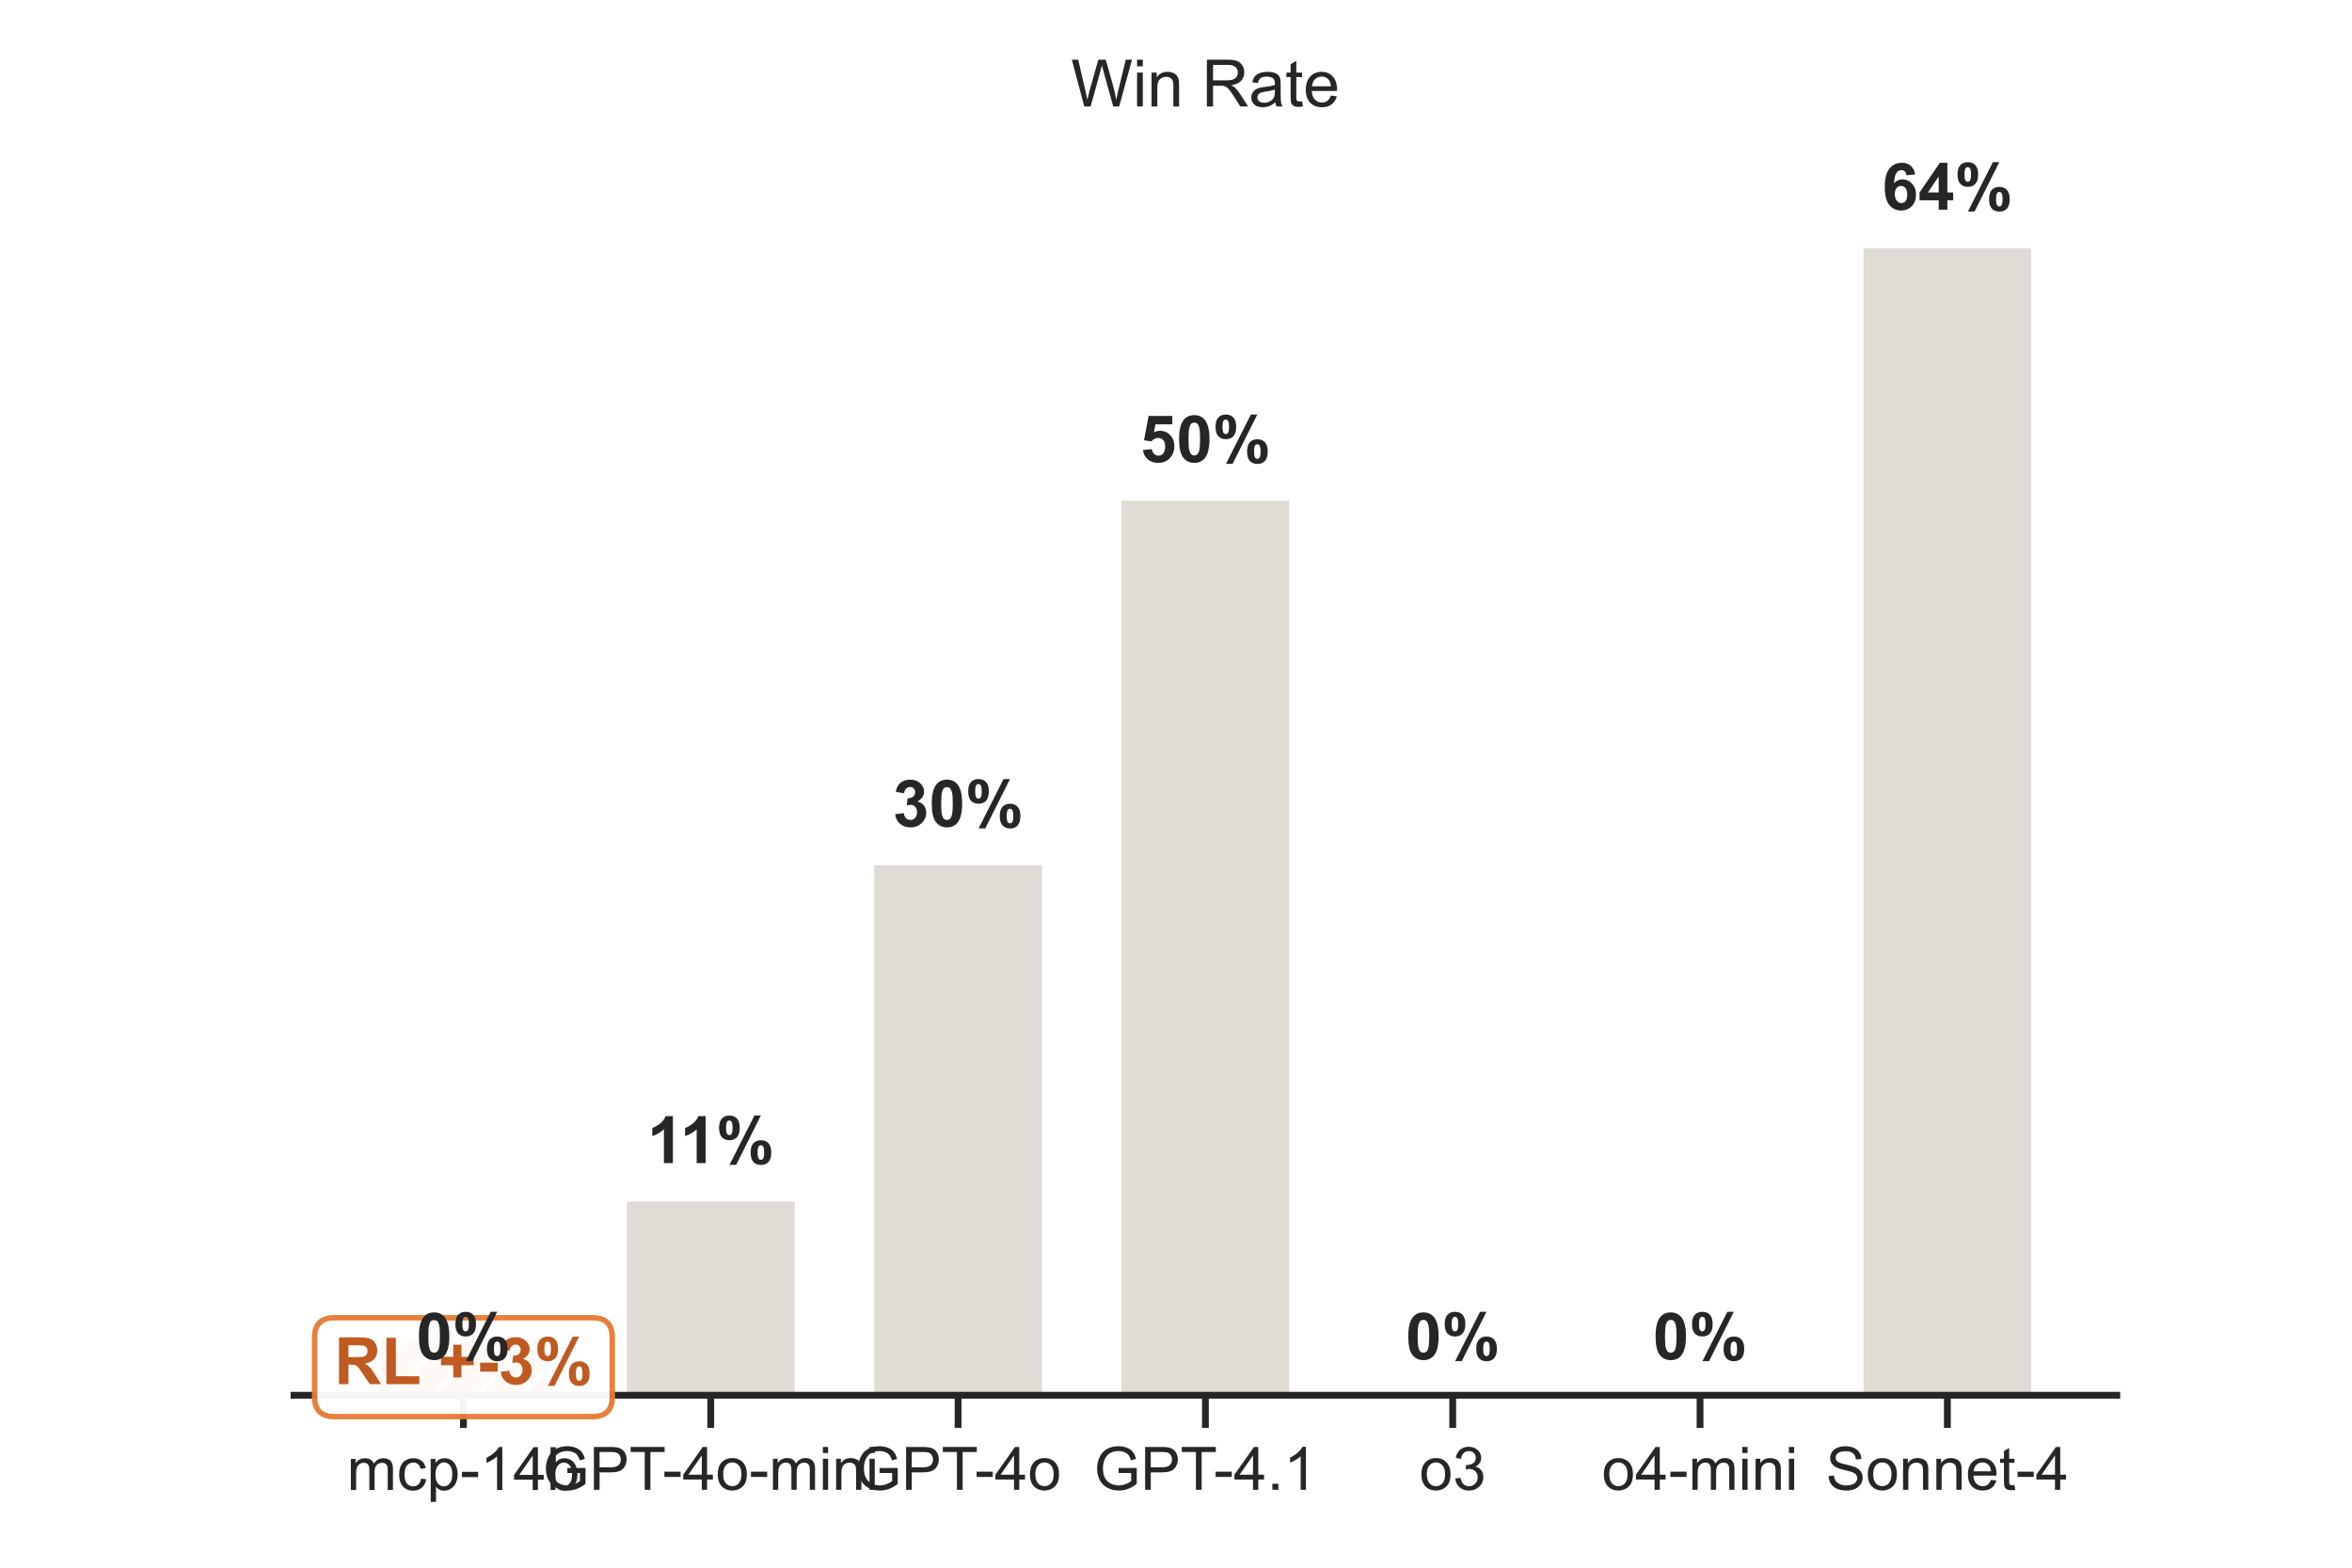
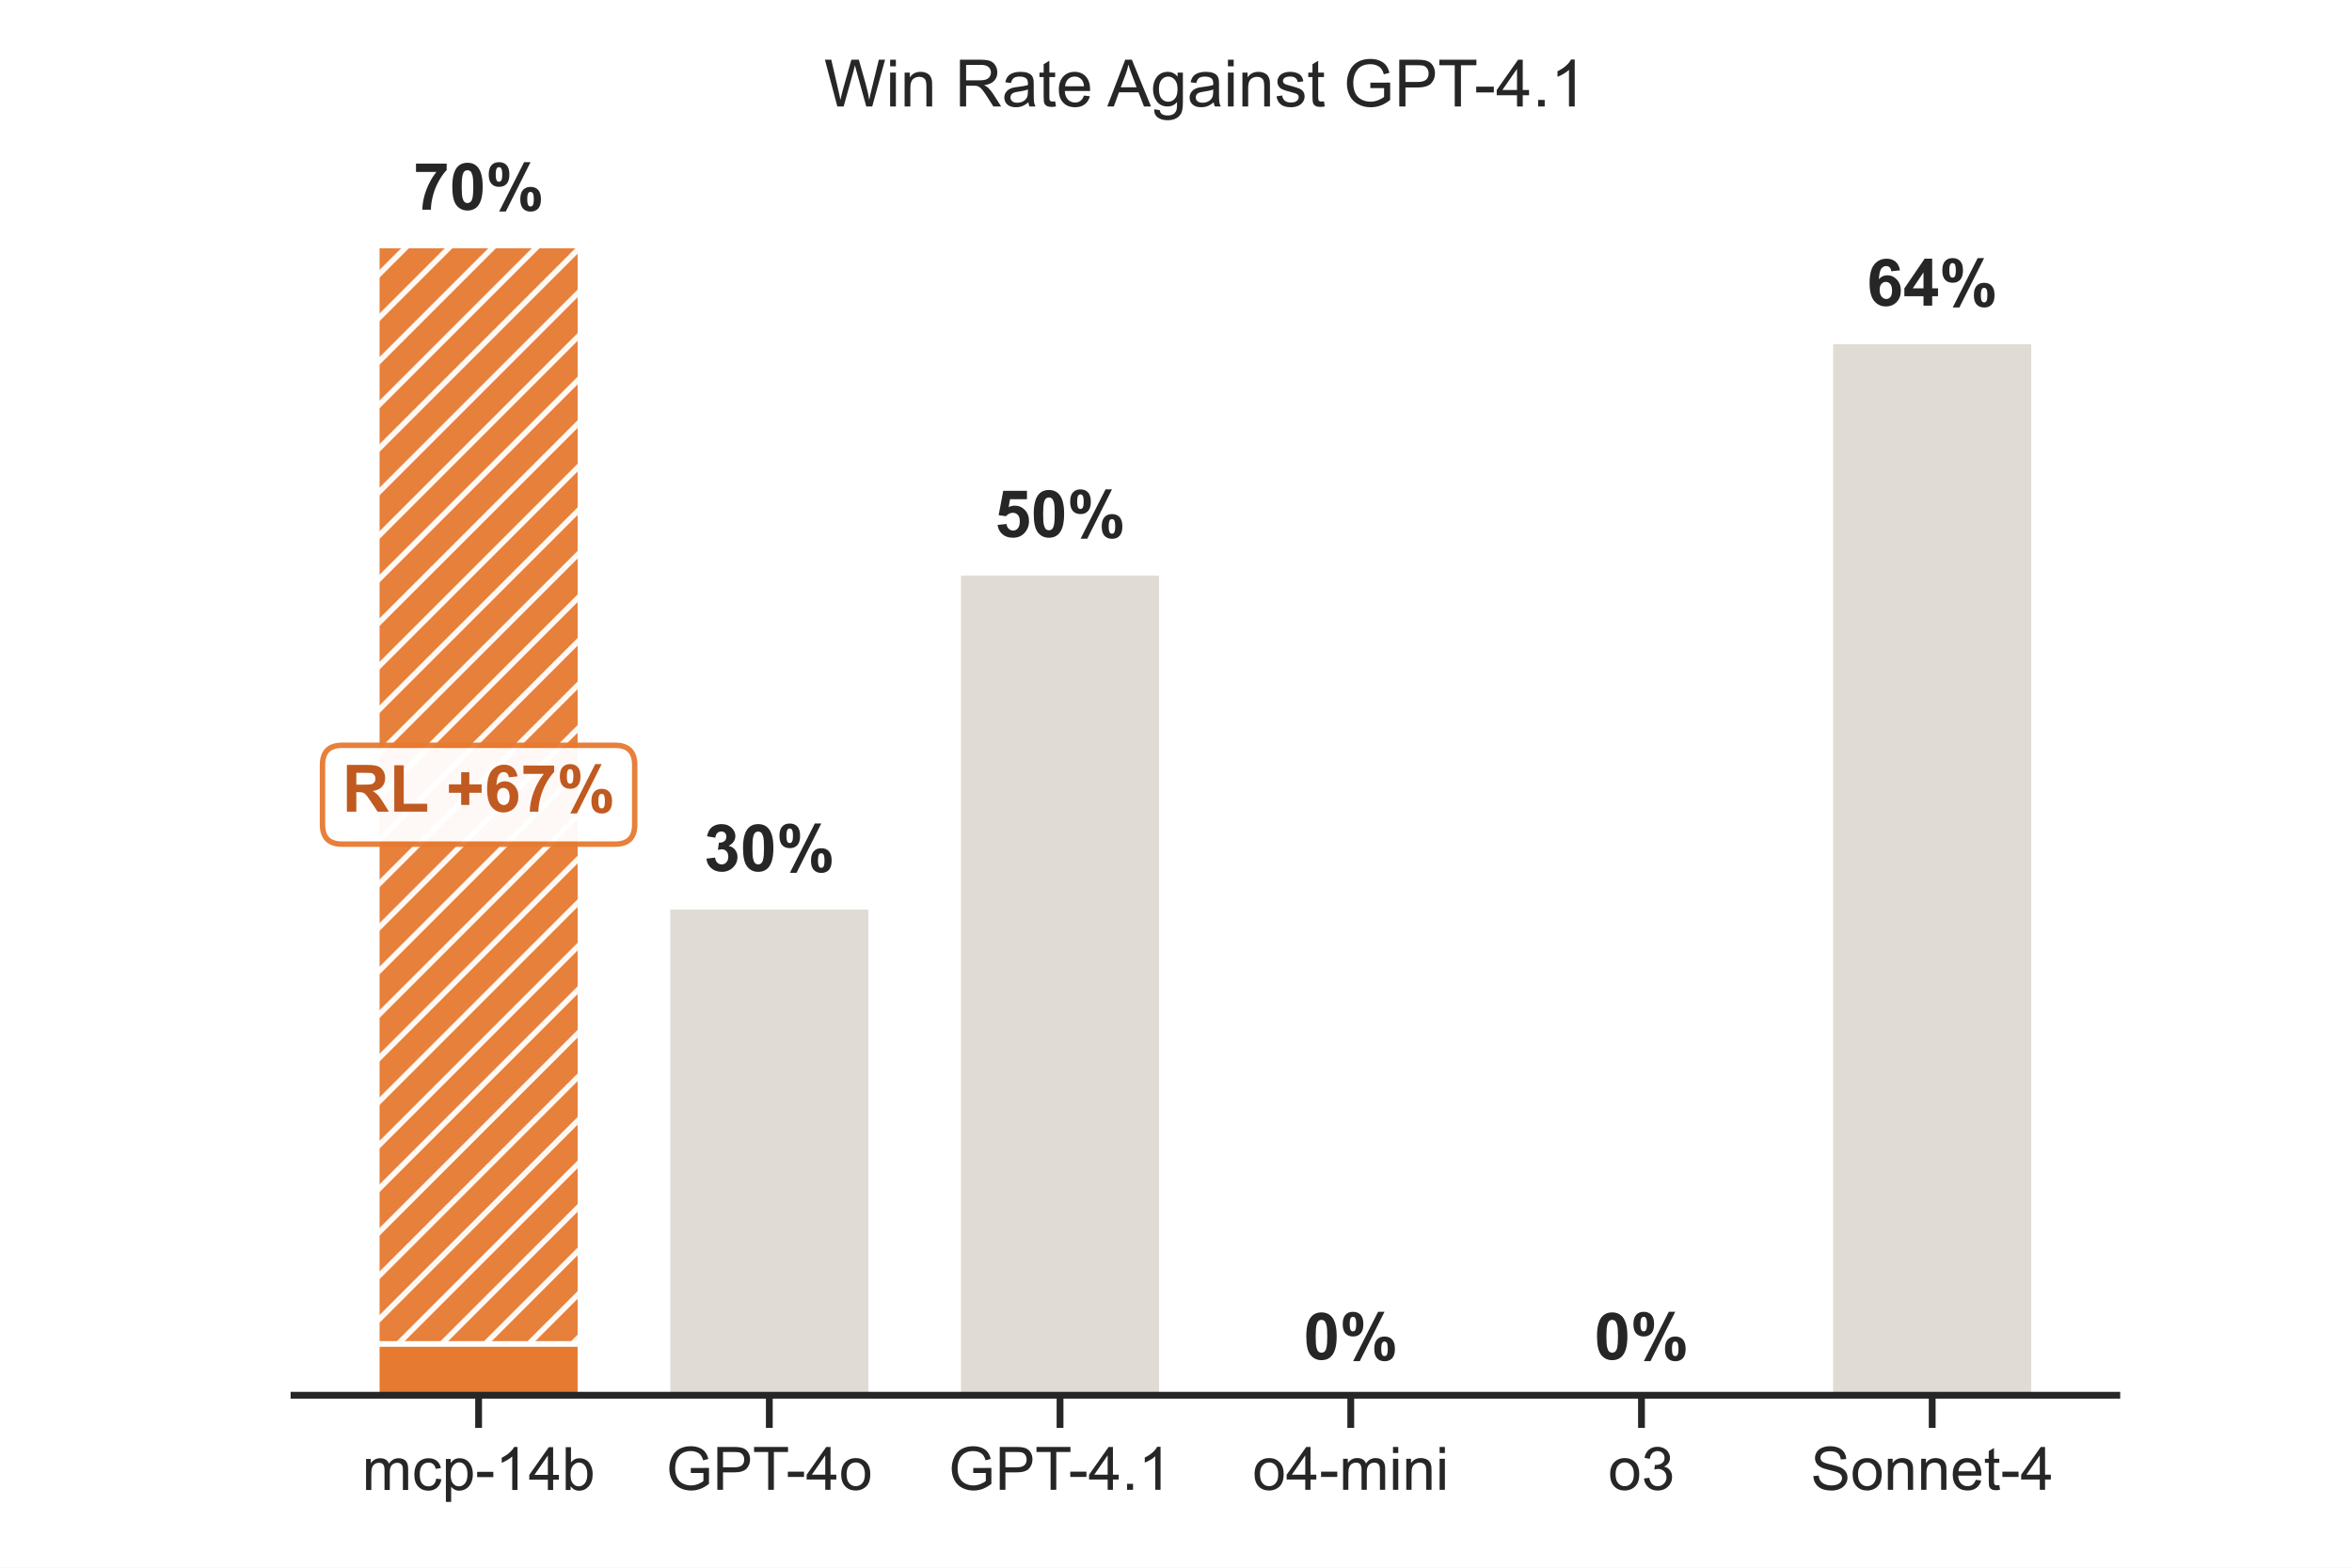
<svg xmlns="http://www.w3.org/2000/svg" xmlns:xlink="http://www.w3.org/1999/xlink" width="432pt" height="288pt" viewBox="0 0 432 288" version="1.1">
  <defs>
    <style type="text/css">*{stroke-linejoin: round; stroke-linecap: butt}</style>
  </defs>
  <g id="figure_1">
    <g id="patch_1">
      <path d="M 0 288  L 432 288  L 432 0  L 0 0  z " style="fill: #ffffff" />
    </g>
    <g id="axes_1">
      <g id="patch_2">
        <path d="M 54 256.32  L 388.8 256.32  L 388.8 34.56  L 54 34.56  z " style="fill: #ffffff" />
      </g>
      <g id="matplotlib.axis_1">
        <g id="xtick_1">
          <g id="line2d_1">
            <defs>
-               <path id="m827d077806" d="M 0 0  L 0 6  " style="stroke: #262626; stroke-width: 1.25" />
+               <path id="m71de23eb35" d="M 0 0  L 0 6  " style="stroke: #262626; stroke-width: 1.25" />
            </defs>
            <g>
-               <use xlink:href="#m827d077806" x="85.118" y="256.32" style="fill: #262626; stroke: #262626; stroke-width: 1.25" />
+               <use xlink:href="#m71de23eb35" x="87.907" y="256.32" style="fill: #262626; stroke: #262626; stroke-width: 1.25" />
            </g>
          </g>
          <g id="text_1">
-             <g style="fill: #262626" transform="translate(63.72106 273.7262) scale(0.11 -0.11)">
+             <g style="fill: #262626" transform="translate(66.51046 273.7262) scale(0.11 -0.11)">
              <defs>
                <path id="ArialMT-6d" d="M 422 0  L 422 3319  L 925 3319  L 925 2853  Q 1081 3097 1340 3245  Q 1600 3394 1931 3394  Q 2300 3394 2536 3241  Q 2772 3088 2869 2813  Q 3263 3394 3894 3394  Q 4388 3394 4653 3120  Q 4919 2847 4919 2278  L 4919 0  L 4359 0  L 4359 2091  Q 4359 2428 4304 2576  Q 4250 2725 4106 2815  Q 3963 2906 3769 2906  Q 3419 2906 3187 2673  Q 2956 2441 2956 1928  L 2956 0  L 2394 0  L 2394 2156  Q 2394 2531 2256 2718  Q 2119 2906 1806 2906  Q 1569 2906 1367 2781  Q 1166 2656 1075 2415  Q 984 2175 984 1722  L 984 0  L 422 0  z " transform="scale(0.015625)" />
                <path id="ArialMT-63" d="M 2588 1216  L 3141 1144  Q 3050 572 2676 248  Q 2303 -75 1759 -75  Q 1078 -75 664 370  Q 250 816 250 1647  Q 250 2184 428 2587  Q 606 2991 970 3192  Q 1334 3394 1763 3394  Q 2303 3394 2647 3120  Q 2991 2847 3088 2344  L 2541 2259  Q 2463 2594 2264 2762  Q 2066 2931 1784 2931  Q 1359 2931 1093 2626  Q 828 2322 828 1663  Q 828 994 1084 691  Q 1341 388 1753 388  Q 2084 388 2306 591  Q 2528 794 2588 1216  z " transform="scale(0.015625)" />
                <path id="ArialMT-70" d="M 422 -1272  L 422 3319  L 934 3319  L 934 2888  Q 1116 3141 1344 3267  Q 1572 3394 1897 3394  Q 2322 3394 2647 3175  Q 2972 2956 3137 2557  Q 3303 2159 3303 1684  Q 3303 1175 3120 767  Q 2938 359 2589 142  Q 2241 -75 1856 -75  Q 1575 -75 1351 44  Q 1128 163 984 344  L 984 -1272  L 422 -1272  z M 931 1641  Q 931 1000 1190 694  Q 1450 388 1819 388  Q 2194 388 2461 705  Q 2728 1022 2728 1688  Q 2728 2322 2467 2637  Q 2206 2953 1844 2953  Q 1484 2953 1207 2617  Q 931 2281 931 1641  z " transform="scale(0.015625)" />
                <path id="ArialMT-2d" d="M 203 1375  L 203 1941  L 1931 1941  L 1931 1375  L 203 1375  z " transform="scale(0.015625)" />
                <path id="ArialMT-31" d="M 2384 0  L 1822 0  L 1822 3584  Q 1619 3391 1289 3197  Q 959 3003 697 2906  L 697 3450  Q 1169 3672 1522 3987  Q 1875 4303 2022 4600  L 2384 4600  L 2384 0  z " transform="scale(0.015625)" />
                <path id="ArialMT-34" d="M 2069 0  L 2069 1097  L 81 1097  L 81 1613  L 2172 4581  L 2631 4581  L 2631 1613  L 3250 1613  L 3250 1097  L 2631 1097  L 2631 0  L 2069 0  z M 2069 1613  L 2069 3678  L 634 1613  L 2069 1613  z " transform="scale(0.015625)" />
                <path id="ArialMT-62" d="M 941 0  L 419 0  L 419 4581  L 981 4581  L 981 2947  Q 1338 3394 1891 3394  Q 2197 3394 2470 3270  Q 2744 3147 2920 2923  Q 3097 2700 3197 2384  Q 3297 2069 3297 1709  Q 3297 856 2875 390  Q 2453 -75 1863 -75  Q 1275 -75 941 416  L 941 0  z M 934 1684  Q 934 1088 1097 822  Q 1363 388 1816 388  Q 2184 388 2453 708  Q 2722 1028 2722 1663  Q 2722 2313 2464 2622  Q 2206 2931 1841 2931  Q 1472 2931 1203 2611  Q 934 2291 934 1684  z " transform="scale(0.015625)" />
              </defs>
              <use xlink:href="#ArialMT-6d" />
              <use xlink:href="#ArialMT-63" transform="translate(83.30078 0)" />
              <use xlink:href="#ArialMT-70" transform="translate(133.3008 0)" />
              <use xlink:href="#ArialMT-2d" transform="translate(188.916 0)" />
              <use xlink:href="#ArialMT-31" transform="translate(222.2168 0)" />
              <use xlink:href="#ArialMT-34" transform="translate(277.832 0)" />
              <use xlink:href="#ArialMT-62" transform="translate(333.4473 0)" />
            </g>
          </g>
        </g>
        <g id="xtick_2">
          <g id="line2d_2">
            <g>
-               <use xlink:href="#m827d077806" x="130.545" y="256.32" style="fill: #262626; stroke: #262626; stroke-width: 1.25" />
+               <use xlink:href="#m71de23eb35" x="141.304" y="256.32" style="fill: #262626; stroke: #262626; stroke-width: 1.25" />
            </g>
          </g>
          <g id="text_2">
-             <g style="fill: #262626" transform="translate(99.67815 273.6936) scale(0.11 -0.11)">
+             <g style="fill: #262626" transform="translate(122.3525 273.6936) scale(0.11 -0.11)">
              <defs>
                <path id="ArialMT-47" d="M 2638 1797  L 2638 2334  L 4578 2338  L 4578 638  Q 4131 281 3656 101  Q 3181 -78 2681 -78  Q 2006 -78 1454 211  Q 903 500 622 1047  Q 341 1594 341 2269  Q 341 2938 620 3517  Q 900 4097 1425 4378  Q 1950 4659 2634 4659  Q 3131 4659 3532 4498  Q 3934 4338 4162 4050  Q 4391 3763 4509 3300  L 3963 3150  Q 3859 3500 3706 3700  Q 3553 3900 3268 4020  Q 2984 4141 2638 4141  Q 2222 4141 1919 4014  Q 1616 3888 1430 3681  Q 1244 3475 1141 3228  Q 966 2803 966 2306  Q 966 1694 1177 1281  Q 1388 869 1791 669  Q 2194 469 2647 469  Q 3041 469 3416 620  Q 3791 772 3984 944  L 3984 1797  L 2638 1797  z " transform="scale(0.015625)" />
                <path id="ArialMT-50" d="M 494 0  L 494 4581  L 2222 4581  Q 2678 4581 2919 4538  Q 3256 4481 3484 4323  Q 3713 4166 3852 3881  Q 3991 3597 3991 3256  Q 3991 2672 3619 2267  Q 3247 1863 2275 1863  L 1100 1863  L 1100 0  L 494 0  z M 1100 2403  L 2284 2403  Q 2872 2403 3119 2622  Q 3366 2841 3366 3238  Q 3366 3525 3220 3729  Q 3075 3934 2838 4000  Q 2684 4041 2272 4041  L 1100 4041  L 1100 2403  z " transform="scale(0.015625)" />
                <path id="ArialMT-54" d="M 1659 0  L 1659 4041  L 150 4041  L 150 4581  L 3781 4581  L 3781 4041  L 2266 4041  L 2266 0  L 1659 0  z " transform="scale(0.015625)" />
                <path id="ArialMT-6f" d="M 213 1659  Q 213 2581 725 3025  Q 1153 3394 1769 3394  Q 2453 3394 2887 2945  Q 3322 2497 3322 1706  Q 3322 1066 3130 698  Q 2938 331 2570 128  Q 2203 -75 1769 -75  Q 1072 -75 642 372  Q 213 819 213 1659  z M 791 1659  Q 791 1022 1069 705  Q 1347 388 1769 388  Q 2188 388 2466 706  Q 2744 1025 2744 1678  Q 2744 2294 2464 2611  Q 2184 2928 1769 2928  Q 1347 2928 1069 2612  Q 791 2297 791 1659  z " transform="scale(0.015625)" />
-                 <path id="ArialMT-69" d="M 425 3934  L 425 4581  L 988 4581  L 988 3934  L 425 3934  z M 425 0  L 425 3319  L 988 3319  L 988 0  L 425 0  z " transform="scale(0.015625)" />
-                 <path id="ArialMT-6e" d="M 422 0  L 422 3319  L 928 3319  L 928 2847  Q 1294 3394 1984 3394  Q 2284 3394 2536 3286  Q 2788 3178 2913 3003  Q 3038 2828 3088 2588  Q 3119 2431 3119 2041  L 3119 0  L 2556 0  L 2556 2019  Q 2556 2363 2490 2533  Q 2425 2703 2258 2804  Q 2091 2906 1866 2906  Q 1506 2906 1245 2678  Q 984 2450 984 1813  L 984 0  L 422 0  z " transform="scale(0.015625)" />
              </defs>
              <use xlink:href="#ArialMT-47" />
              <use xlink:href="#ArialMT-50" transform="translate(77.7832 0)" />
              <use xlink:href="#ArialMT-54" transform="translate(144.4824 0)" />
              <use xlink:href="#ArialMT-2d" transform="translate(200.0664 0)" />
              <use xlink:href="#ArialMT-34" transform="translate(233.3672 0)" />
              <use xlink:href="#ArialMT-6f" transform="translate(288.9824 0)" />
-               <use xlink:href="#ArialMT-2d" transform="translate(344.5977 0)" />
-               <use xlink:href="#ArialMT-6d" transform="translate(377.8984 0)" />
-               <use xlink:href="#ArialMT-69" transform="translate(461.1992 0)" />
-               <use xlink:href="#ArialMT-6e" transform="translate(483.416 0)" />
-               <use xlink:href="#ArialMT-69" transform="translate(539.0312 0)" />
            </g>
          </g>
        </g>
        <g id="xtick_3">
          <g id="line2d_3">
            <g>
-               <use xlink:href="#m827d077806" x="175.973" y="256.32" style="fill: #262626; stroke: #262626; stroke-width: 1.25" />
+               <use xlink:href="#m71de23eb35" x="194.701" y="256.32" style="fill: #262626; stroke: #262626; stroke-width: 1.25" />
            </g>
          </g>
          <g id="text_3">
-             <g style="fill: #262626" transform="translate(157.0208 273.6936) scale(0.11 -0.11)">
-               <use xlink:href="#ArialMT-47" />
-               <use xlink:href="#ArialMT-50" transform="translate(77.7832 0)" />
-               <use xlink:href="#ArialMT-54" transform="translate(144.4824 0)" />
-               <use xlink:href="#ArialMT-2d" transform="translate(200.0664 0)" />
-               <use xlink:href="#ArialMT-34" transform="translate(233.3672 0)" />
-               <use xlink:href="#ArialMT-6f" transform="translate(288.9824 0)" />
-             </g>
-           </g>
-         </g>
-         <g id="xtick_4">
-           <g id="line2d_4">
-             <g>
-               <use xlink:href="#m827d077806" x="221.4" y="256.32" style="fill: #262626; stroke: #262626; stroke-width: 1.25" />
-             </g>
-           </g>
-           <g id="text_4">
-             <g style="fill: #262626" transform="translate(200.9202 273.6936) scale(0.11 -0.11)">
+             <g style="fill: #262626" transform="translate(174.2217 273.6936) scale(0.11 -0.11)">
              <defs>
                <path id="ArialMT-2e" d="M 581 0  L 581 641  L 1222 641  L 1222 0  L 581 0  z " transform="scale(0.015625)" />
              </defs>
              <use xlink:href="#ArialMT-47" />
              <use xlink:href="#ArialMT-50" transform="translate(77.7832 0)" />
              <use xlink:href="#ArialMT-54" transform="translate(144.4824 0)" />
              <use xlink:href="#ArialMT-2d" transform="translate(200.0664 0)" />
              <use xlink:href="#ArialMT-34" transform="translate(233.3672 0)" />
              <use xlink:href="#ArialMT-2e" transform="translate(288.9824 0)" />
              <use xlink:href="#ArialMT-31" transform="translate(316.7656 0)" />
            </g>
          </g>
        </g>
-         <g id="xtick_5">
-           <g id="line2d_5">
-             <g>
-               <use xlink:href="#m827d077806" x="266.827" y="256.32" style="fill: #262626; stroke: #262626; stroke-width: 1.25" />
-             </g>
-           </g>
-           <g id="text_5">
-             <g style="fill: #262626" transform="translate(260.7104 273.6936) scale(0.11 -0.11)">
-               <defs>
-                 <path id="ArialMT-33" d="M 269 1209  L 831 1284  Q 928 806 1161 595  Q 1394 384 1728 384  Q 2125 384 2398 659  Q 2672 934 2672 1341  Q 2672 1728 2419 1979  Q 2166 2231 1775 2231  Q 1616 2231 1378 2169  L 1441 2663  Q 1497 2656 1531 2656  Q 1891 2656 2178 2843  Q 2466 3031 2466 3422  Q 2466 3731 2256 3934  Q 2047 4138 1716 4138  Q 1388 4138 1169 3931  Q 950 3725 888 3313  L 325 3413  Q 428 3978 793 4289  Q 1159 4600 1703 4600  Q 2078 4600 2393 4439  Q 2709 4278 2876 4000  Q 3044 3722 3044 3409  Q 3044 3113 2884 2869  Q 2725 2625 2413 2481  Q 2819 2388 3044 2092  Q 3269 1797 3269 1353  Q 3269 753 2831 336  Q 2394 -81 1725 -81  Q 1122 -81 723 278  Q 325 638 269 1209  z " transform="scale(0.015625)" />
-               </defs>
-               <use xlink:href="#ArialMT-6f" />
-               <use xlink:href="#ArialMT-33" transform="translate(55.61523 0)" />
-             </g>
-           </g>
-         </g>
-         <g id="xtick_6">
-           <g id="line2d_6">
-             <g>
-               <use xlink:href="#m827d077806" x="312.255" y="256.32" style="fill: #262626; stroke: #262626; stroke-width: 1.25" />
-             </g>
-           </g>
-           <g id="text_6">
-             <g style="fill: #262626" transform="translate(294.2226 273.6936) scale(0.11 -0.11)">
+         <g id="xtick_4">
+           <g id="line2d_4">
+             <g>
+               <use xlink:href="#m71de23eb35" x="248.099" y="256.32" style="fill: #262626; stroke: #262626; stroke-width: 1.25" />
+             </g>
+           </g>
+           <g id="text_4">
+             <g style="fill: #262626" transform="translate(230.0663 273.6936) scale(0.11 -0.11)">
+               <defs>
+                 <path id="ArialMT-69" d="M 425 3934  L 425 4581  L 988 4581  L 988 3934  L 425 3934  z M 425 0  L 425 3319  L 988 3319  L 988 0  L 425 0  z " transform="scale(0.015625)" />
+                 <path id="ArialMT-6e" d="M 422 0  L 422 3319  L 928 3319  L 928 2847  Q 1294 3394 1984 3394  Q 2284 3394 2536 3286  Q 2788 3178 2913 3003  Q 3038 2828 3088 2588  Q 3119 2431 3119 2041  L 3119 0  L 2556 0  L 2556 2019  Q 2556 2363 2490 2533  Q 2425 2703 2258 2804  Q 2091 2906 1866 2906  Q 1506 2906 1245 2678  Q 984 2450 984 1813  L 984 0  L 422 0  z " transform="scale(0.015625)" />
+               </defs>
              <use xlink:href="#ArialMT-6f" />
              <use xlink:href="#ArialMT-34" transform="translate(55.61523 0)" />
              <use xlink:href="#ArialMT-2d" transform="translate(111.2305 0)" />
              <use xlink:href="#ArialMT-6d" transform="translate(144.5312 0)" />
              <use xlink:href="#ArialMT-69" transform="translate(227.832 0)" />
              <use xlink:href="#ArialMT-6e" transform="translate(250.0488 0)" />
              <use xlink:href="#ArialMT-69" transform="translate(305.6641 0)" />
            </g>
          </g>
        </g>
-         <g id="xtick_7">
-           <g id="line2d_7">
-             <g>
-               <use xlink:href="#m827d077806" x="357.682" y="256.32" style="fill: #262626; stroke: #262626; stroke-width: 1.25" />
-             </g>
-           </g>
-           <g id="text_7">
-             <g style="fill: #262626" transform="translate(335.3617 273.6936) scale(0.11 -0.11)">
+         <g id="xtick_5">
+           <g id="line2d_5">
+             <g>
+               <use xlink:href="#m71de23eb35" x="301.496" y="256.32" style="fill: #262626; stroke: #262626; stroke-width: 1.25" />
+             </g>
+           </g>
+           <g id="text_5">
+             <g style="fill: #262626" transform="translate(295.3787 273.6936) scale(0.11 -0.11)">
+               <defs>
+                 <path id="ArialMT-33" d="M 269 1209  L 831 1284  Q 928 806 1161 595  Q 1394 384 1728 384  Q 2125 384 2398 659  Q 2672 934 2672 1341  Q 2672 1728 2419 1979  Q 2166 2231 1775 2231  Q 1616 2231 1378 2169  L 1441 2663  Q 1497 2656 1531 2656  Q 1891 2656 2178 2843  Q 2466 3031 2466 3422  Q 2466 3731 2256 3934  Q 2047 4138 1716 4138  Q 1388 4138 1169 3931  Q 950 3725 888 3313  L 325 3413  Q 428 3978 793 4289  Q 1159 4600 1703 4600  Q 2078 4600 2393 4439  Q 2709 4278 2876 4000  Q 3044 3722 3044 3409  Q 3044 3113 2884 2869  Q 2725 2625 2413 2481  Q 2819 2388 3044 2092  Q 3269 1797 3269 1353  Q 3269 753 2831 336  Q 2394 -81 1725 -81  Q 1122 -81 723 278  Q 325 638 269 1209  z " transform="scale(0.015625)" />
+               </defs>
+               <use xlink:href="#ArialMT-6f" />
+               <use xlink:href="#ArialMT-33" transform="translate(55.61523 0)" />
+             </g>
+           </g>
+         </g>
+         <g id="xtick_6">
+           <g id="line2d_6">
+             <g>
+               <use xlink:href="#m71de23eb35" x="354.893" y="256.32" style="fill: #262626; stroke: #262626; stroke-width: 1.25" />
+             </g>
+           </g>
+           <g id="text_6">
+             <g style="fill: #262626" transform="translate(332.5723 273.6936) scale(0.11 -0.11)">
              <defs>
                <path id="ArialMT-53" d="M 288 1472  L 859 1522  Q 900 1178 1048 958  Q 1197 738 1509 602  Q 1822 466 2213 466  Q 2559 466 2825 569  Q 3091 672 3220 851  Q 3350 1031 3350 1244  Q 3350 1459 3225 1620  Q 3100 1781 2813 1891  Q 2628 1963 1997 2114  Q 1366 2266 1113 2400  Q 784 2572 623 2826  Q 463 3081 463 3397  Q 463 3744 659 4045  Q 856 4347 1234 4503  Q 1613 4659 2075 4659  Q 2584 4659 2973 4495  Q 3363 4331 3572 4012  Q 3781 3694 3797 3291  L 3216 3247  Q 3169 3681 2898 3903  Q 2628 4125 2100 4125  Q 1550 4125 1298 3923  Q 1047 3722 1047 3438  Q 1047 3191 1225 3031  Q 1400 2872 2139 2705  Q 2878 2538 3153 2413  Q 3553 2228 3743 1945  Q 3934 1663 3934 1294  Q 3934 928 3725 604  Q 3516 281 3123 101  Q 2731 -78 2241 -78  Q 1619 -78 1198 103  Q 778 284 539 648  Q 300 1013 288 1472  z " transform="scale(0.015625)" />
                <path id="ArialMT-65" d="M 2694 1069  L 3275 997  Q 3138 488 2766 206  Q 2394 -75 1816 -75  Q 1088 -75 661 373  Q 234 822 234 1631  Q 234 2469 665 2931  Q 1097 3394 1784 3394  Q 2450 3394 2872 2941  Q 3294 2488 3294 1666  Q 3294 1616 3291 1516  L 816 1516  Q 847 969 1125 678  Q 1403 388 1819 388  Q 2128 388 2347 550  Q 2566 713 2694 1069  z M 847 1978  L 2700 1978  Q 2663 2397 2488 2606  Q 2219 2931 1791 2931  Q 1403 2931 1139 2672  Q 875 2413 847 1978  z " transform="scale(0.015625)" />
                <path id="ArialMT-74" d="M 1650 503  L 1731 6  Q 1494 -44 1306 -44  Q 1000 -44 831 53  Q 663 150 594 308  Q 525 466 525 972  L 525 2881  L 113 2881  L 113 3319  L 525 3319  L 525 4141  L 1084 4478  L 1084 3319  L 1650 3319  L 1650 2881  L 1084 2881  L 1084 941  Q 1084 700 1114 631  Q 1144 563 1211 522  Q 1278 481 1403 481  Q 1497 481 1650 503  z " transform="scale(0.015625)" />
              </defs>
              <use xlink:href="#ArialMT-53" />
              <use xlink:href="#ArialMT-6f" transform="translate(66.69922 0)" />
              <use xlink:href="#ArialMT-6e" transform="translate(122.3145 0)" />
              <use xlink:href="#ArialMT-6e" transform="translate(177.9297 0)" />
              <use xlink:href="#ArialMT-65" transform="translate(233.5449 0)" />
              <use xlink:href="#ArialMT-74" transform="translate(289.1602 0)" />
              <use xlink:href="#ArialMT-2d" transform="translate(316.9434 0)" />
              <use xlink:href="#ArialMT-34" transform="translate(350.2441 0)" />
            </g>
          </g>
        </g>
      </g>
      <g id="matplotlib.axis_2" />
      <g id="patch_3">
-         <path d="M 69.218 256.32  L 101.017 256.32  L 101.017 246.018  L 69.218 246.018  z " clip-path="url(#p672763f951)" style="fill: #e67a30; stroke: #ffffff; stroke-linejoin: miter" />
+         <path d="M 69.218 256.32  L 106.596 256.32  L 106.596 246.877  L 69.218 246.877  z " clip-path="url(#p69121c9626)" style="fill: #e67a30; stroke: #ffffff; stroke-linejoin: miter" />
      </g>
      <g id="patch_4">
-         <path d="M 69.218 246.018  L 101.017 246.018  L 101.017 256.32  L 69.218 256.32  z " clip-path="url(#p672763f951)" style="fill: url(#h082f6a8889); opacity: 0.95; stroke: #ffffff; stroke-linejoin: miter" />
+         <path d="M 69.218 246.877  L 106.596 246.877  L 106.596 45.12  L 69.218 45.12  z " clip-path="url(#p69121c9626)" style="fill: url(#h790091977d); opacity: 0.95; stroke: #ffffff; stroke-linejoin: miter" />
      </g>
      <g id="patch_5">
-         <path d="M 114.646 256.32  L 146.445 256.32  L 146.445 220.261  L 114.646 220.261  z " clip-path="url(#p672763f951)" style="fill: #e0dcd5; stroke: #ffffff; stroke-linejoin: miter" />
+         <path d="M 122.615 256.32  L 159.993 256.32  L 159.993 166.613  L 122.615 166.613  z " clip-path="url(#p69121c9626)" style="fill: #e0dcd5; stroke: #ffffff; stroke-linejoin: miter" />
      </g>
      <g id="patch_6">
-         <path d="M 160.073 256.32  L 191.872 256.32  L 191.872 158.447  L 160.073 158.447  z " clip-path="url(#p672763f951)" style="fill: #e0dcd5; stroke: #ffffff; stroke-linejoin: miter" />
+         <path d="M 176.012 256.32  L 213.39 256.32  L 213.39 105.234  L 176.012 105.234  z " clip-path="url(#p69121c9626)" style="fill: #e0dcd5; stroke: #ffffff; stroke-linejoin: miter" />
      </g>
      <g id="patch_7">
-         <path d="M 205.5 256.32  L 237.3 256.32  L 237.3 91.481  L 205.5 91.481  z " clip-path="url(#p672763f951)" style="fill: #e0dcd5; stroke: #ffffff; stroke-linejoin: miter" />
+         <path d="M 229.41 256.32  L 266.788 256.32  L 266.788 256.32  L 229.41 256.32  z " clip-path="url(#p69121c9626)" style="fill: #e0dcd5; stroke: #ffffff; stroke-linejoin: miter" />
      </g>
      <g id="patch_8">
-         <path d="M 250.928 256.32  L 282.727 256.32  L 282.727 256.32  L 250.928 256.32  z " clip-path="url(#p672763f951)" style="fill: #e0dcd5; stroke: #ffffff; stroke-linejoin: miter" />
+         <path d="M 282.807 256.32  L 320.185 256.32  L 320.185 256.32  L 282.807 256.32  z " clip-path="url(#p69121c9626)" style="fill: #e0dcd5; stroke: #ffffff; stroke-linejoin: miter" />
      </g>
      <g id="patch_9">
-         <path d="M 296.355 256.32  L 328.154 256.32  L 328.154 256.32  L 296.355 256.32  z " clip-path="url(#p672763f951)" style="fill: #e0dcd5; stroke: #ffffff; stroke-linejoin: miter" />
+         <path d="M 336.204 256.32  L 373.582 256.32  L 373.582 62.741  L 336.204 62.741  z " clip-path="url(#p69121c9626)" style="fill: #e0dcd5; stroke: #ffffff; stroke-linejoin: miter" />
      </g>
      <g id="patch_10">
-         <path d="M 341.783 256.32  L 373.582 256.32  L 373.582 45.12  L 341.783 45.12  z " clip-path="url(#p672763f951)" style="fill: #e0dcd5; stroke: #ffffff; stroke-linejoin: miter" />
-       </g>
-       <g id="patch_11">
        <path d="M 54 256.32  L 388.8 256.32  " style="fill: none; stroke: #262626; stroke-width: 1.25; stroke-linejoin: miter; stroke-linecap: square" />
      </g>
-       <g id="text_8">
-         <g id="patch_12">
-           <path d="M 61.384 260.248  L 108.852 260.248  Q 112.452 260.248 112.452 256.648  L 112.452 245.69  Q 112.452 242.09 108.852 242.09  L 61.384 242.09  Q 57.784 242.09 57.784 245.69  L 57.784 256.648  Q 57.784 260.248 61.384 260.248  z " style="fill: #ffffff; opacity: 0.95; stroke: #e67a30; stroke-linejoin: miter" />
-         </g>
-         <g style="fill: #c05a20" transform="translate(61.38403 254.2794) scale(0.12 -0.12)">
+       <g id="text_7">
+         <g id="patch_11">
+           <path d="M 62.835 155.077  L 112.98 155.077  Q 116.58 155.077 116.58 151.477  L 116.58 140.52  Q 116.58 136.92 112.98 136.92  L 62.835 136.92  Q 59.235 136.92 59.235 140.52  L 59.235 151.477  Q 59.235 155.077 62.835 155.077  z " style="fill: #ffffff; opacity: 0.95; stroke: #e67a30; stroke-linejoin: miter" />
+         </g>
+         <g style="fill: #c05a20" transform="translate(62.83468 149.1092) scale(0.12 -0.12)">
          <defs>
            <path id="Arial-BoldMT-52" d="M 469 0  L 469 4581  L 2416 4581  Q 3150 4581 3483 4457  Q 3816 4334 4016 4018  Q 4216 3703 4216 3297  Q 4216 2781 3912 2445  Q 3609 2109 3006 2022  Q 3306 1847 3501 1637  Q 3697 1428 4028 894  L 4588 0  L 3481 0  L 2813 997  Q 2456 1531 2325 1670  Q 2194 1809 2047 1861  Q 1900 1913 1581 1913  L 1394 1913  L 1394 0  L 469 0  z M 1394 2644  L 2078 2644  Q 2744 2644 2909 2700  Q 3075 2756 3169 2893  Q 3263 3031 3263 3238  Q 3263 3469 3139 3611  Q 3016 3753 2791 3791  Q 2678 3806 2116 3806  L 1394 3806  L 1394 2644  z " transform="scale(0.015625)" />
            <path id="Arial-BoldMT-4c" d="M 491 0  L 491 4544  L 1416 4544  L 1416 772  L 3716 772  L 3716 0  L 491 0  z " transform="scale(0.015625)" />
            <path id="Arial-BoldMT-20" transform="scale(0.015625)" />
            <path id="Arial-BoldMT-2b" d="M 1466 659  L 1466 1850  L 266 1850  L 266 2672  L 1466 2672  L 1466 3863  L 2266 3863  L 2266 2672  L 3469 2672  L 3469 1850  L 2266 1850  L 2266 659  L 1466 659  z " transform="scale(0.015625)" />
-             <path id="Arial-BoldMT-2d" d="M 359 1222  L 359 2100  L 2084 2100  L 2084 1222  L 359 1222  z " transform="scale(0.015625)" />
-             <path id="Arial-BoldMT-33" d="M 241 1216  L 1091 1319  Q 1131 994 1309 822  Q 1488 650 1741 650  Q 2013 650 2198 856  Q 2384 1063 2384 1413  Q 2384 1744 2206 1937  Q 2028 2131 1772 2131  Q 1603 2131 1369 2066  L 1466 2781  Q 1822 2772 2009 2936  Q 2197 3100 2197 3372  Q 2197 3603 2059 3740  Q 1922 3878 1694 3878  Q 1469 3878 1309 3722  Q 1150 3566 1116 3266  L 306 3403  Q 391 3819 561 4067  Q 731 4316 1036 4458  Q 1341 4600 1719 4600  Q 2366 4600 2756 4188  Q 3078 3850 3078 3425  Q 3078 2822 2419 2463  Q 2813 2378 3048 2084  Q 3284 1791 3284 1375  Q 3284 772 2843 347  Q 2403 -78 1747 -78  Q 1125 -78 715 280  Q 306 638 241 1216  z " transform="scale(0.015625)" />
+             <path id="Arial-BoldMT-36" d="M 3247 3459  L 2397 3366  Q 2366 3628 2234 3753  Q 2103 3878 1894 3878  Q 1616 3878 1423 3628  Q 1231 3378 1181 2588  Q 1509 2975 1997 2975  Q 2547 2975 2939 2556  Q 3331 2138 3331 1475  Q 3331 772 2918 347  Q 2506 -78 1859 -78  Q 1166 -78 719 461  Q 272 1000 272 2228  Q 272 3488 737 4044  Q 1203 4600 1947 4600  Q 2469 4600 2811 4308  Q 3153 4016 3247 3459  z M 1256 1544  Q 1256 1116 1453 883  Q 1650 650 1903 650  Q 2147 650 2309 840  Q 2472 1031 2472 1466  Q 2472 1913 2297 2120  Q 2122 2328 1859 2328  Q 1606 2328 1431 2129  Q 1256 1931 1256 1544  z " transform="scale(0.015625)" />
+             <path id="Arial-BoldMT-37" d="M 272 3703  L 272 4519  L 3275 4519  L 3275 3881  Q 2903 3516 2518 2831  Q 2134 2147 1932 1376  Q 1731 606 1734 0  L 888 0  Q 909 950 1279 1937  Q 1650 2925 2269 3703  L 272 3703  z " transform="scale(0.015625)" />
            <path id="Arial-BoldMT-25" d="M 278 3450  Q 278 4066 548 4362  Q 819 4659 1281 4659  Q 1759 4659 2029 4364  Q 2300 4069 2300 3450  Q 2300 2834 2029 2537  Q 1759 2241 1297 2241  Q 819 2241 548 2536  Q 278 2831 278 3450  z M 963 3456  Q 963 3009 1066 2856  Q 1144 2744 1281 2744  Q 1422 2744 1500 2856  Q 1600 3009 1600 3456  Q 1600 3903 1500 4053  Q 1422 4169 1281 4169  Q 1144 4169 1066 4056  Q 963 3903 963 3456  z M 1950 -175  L 1300 -175  L 3741 4659  L 4372 4659  L 1950 -175  z M 3369 1028  Q 3369 1644 3639 1941  Q 3909 2238 4378 2238  Q 4850 2238 5120 1941  Q 5391 1644 5391 1028  Q 5391 409 5120 112  Q 4850 -184 4388 -184  Q 3909 -184 3639 112  Q 3369 409 3369 1028  z M 4053 1031  Q 4053 584 4156 434  Q 4234 319 4372 319  Q 4513 319 4588 431  Q 4691 584 4691 1031  Q 4691 1478 4591 1631  Q 4513 1744 4372 1744  Q 4231 1744 4156 1631  Q 4053 1478 4053 1031  z " transform="scale(0.015625)" />
          </defs>
          <use xlink:href="#Arial-BoldMT-52" />
          <use xlink:href="#Arial-BoldMT-4c" transform="translate(72.2168 0)" />
          <use xlink:href="#Arial-BoldMT-20" transform="translate(131.5508 0)" />
          <use xlink:href="#Arial-BoldMT-2b" transform="translate(159.334 0)" />
-           <use xlink:href="#Arial-BoldMT-2d" transform="translate(217.7324 0)" />
-           <use xlink:href="#Arial-BoldMT-33" transform="translate(251.0332 0)" />
-           <use xlink:href="#Arial-BoldMT-25" transform="translate(306.6484 0)" />
+           <use xlink:href="#Arial-BoldMT-36" transform="translate(217.7324 0)" />
+           <use xlink:href="#Arial-BoldMT-37" transform="translate(273.3477 0)" />
+           <use xlink:href="#Arial-BoldMT-25" transform="translate(328.9629 0)" />
+         </g>
+       </g>
+       <g id="text_8">
+         <g style="fill: #262626" transform="translate(75.89874 38.52788) scale(0.12 -0.12)">
+           <defs>
+             <path id="Arial-BoldMT-30" d="M 1756 4600  Q 2422 4600 2797 4125  Q 3244 3563 3244 2259  Q 3244 959 2794 391  Q 2422 -78 1756 -78  Q 1088 -78 678 436  Q 269 950 269 2269  Q 269 3563 719 4131  Q 1091 4600 1756 4600  z M 1756 3872  Q 1597 3872 1472 3770  Q 1347 3669 1278 3406  Q 1188 3066 1188 2259  Q 1188 1453 1269 1151  Q 1350 850 1473 750  Q 1597 650 1756 650  Q 1916 650 2041 751  Q 2166 853 2234 1116  Q 2325 1453 2325 2259  Q 2325 3066 2244 3367  Q 2163 3669 2039 3770  Q 1916 3872 1756 3872  z " transform="scale(0.015625)" />
+           </defs>
+           <use xlink:href="#Arial-BoldMT-37" />
+           <use xlink:href="#Arial-BoldMT-30" transform="translate(55.61523 0)" />
+           <use xlink:href="#Arial-BoldMT-25" transform="translate(111.2305 0)" />
        </g>
      </g>
      <g id="text_9">
-         <g style="fill: #262626" transform="translate(76.4459 249.7279) scale(0.12 -0.12)">
-           <defs>
-             <path id="Arial-BoldMT-30" d="M 1756 4600  Q 2422 4600 2797 4125  Q 3244 3563 3244 2259  Q 3244 959 2794 391  Q 2422 -78 1756 -78  Q 1088 -78 678 436  Q 269 950 269 2269  Q 269 3563 719 4131  Q 1091 4600 1756 4600  z M 1756 3872  Q 1597 3872 1472 3770  Q 1347 3669 1278 3406  Q 1188 3066 1188 2259  Q 1188 1453 1269 1151  Q 1350 850 1473 750  Q 1597 650 1756 650  Q 1916 650 2041 751  Q 2166 853 2234 1116  Q 2325 1453 2325 2259  Q 2325 3066 2244 3367  Q 2163 3669 2039 3770  Q 1916 3872 1756 3872  z " transform="scale(0.015625)" />
-           </defs>
-           <use xlink:href="#Arial-BoldMT-30" />
-           <use xlink:href="#Arial-BoldMT-25" transform="translate(55.61523 0)" />
-         </g>
-       </g>
-       <g id="text_10">
-         <g style="fill: #262626" transform="translate(118.8667 213.6693) scale(0.12 -0.12)">
-           <defs>
-             <path id="Arial-BoldMT-31" d="M 2519 0  L 1641 0  L 1641 3309  Q 1159 2859 506 2644  L 506 3441  Q 850 3553 1253 3867  Q 1656 4181 1806 4600  L 2519 4600  L 2519 0  z " transform="scale(0.015625)" />
-           </defs>
-           <use xlink:href="#Arial-BoldMT-31" />
-           <use xlink:href="#Arial-BoldMT-31" transform="translate(50.11523 0)" />
-           <use xlink:href="#Arial-BoldMT-25" transform="translate(105.7305 0)" />
-         </g>
-       </g>
-       <g id="text_11">
-         <g style="fill: #262626" transform="translate(163.9642 151.8547) scale(0.12 -0.12)">
+         <g style="fill: #262626" transform="translate(129.2959 160.0205) scale(0.12 -0.12)">
+           <defs>
+             <path id="Arial-BoldMT-33" d="M 241 1216  L 1091 1319  Q 1131 994 1309 822  Q 1488 650 1741 650  Q 2013 650 2198 856  Q 2384 1063 2384 1413  Q 2384 1744 2206 1937  Q 2028 2131 1772 2131  Q 1603 2131 1369 2066  L 1466 2781  Q 1822 2772 2009 2936  Q 2197 3100 2197 3372  Q 2197 3603 2059 3740  Q 1922 3878 1694 3878  Q 1469 3878 1309 3722  Q 1150 3566 1116 3266  L 306 3403  Q 391 3819 561 4067  Q 731 4316 1036 4458  Q 1341 4600 1719 4600  Q 2366 4600 2756 4188  Q 3078 3850 3078 3425  Q 3078 2822 2419 2463  Q 2813 2378 3048 2084  Q 3284 1791 3284 1375  Q 3284 772 2843 347  Q 2403 -78 1747 -78  Q 1125 -78 715 280  Q 306 638 241 1216  z " transform="scale(0.015625)" />
+           </defs>
          <use xlink:href="#Arial-BoldMT-33" />
          <use xlink:href="#Arial-BoldMT-30" transform="translate(55.61523 0)" />
          <use xlink:href="#Arial-BoldMT-25" transform="translate(111.2305 0)" />
        </g>
      </g>
-       <g id="text_12">
-         <g style="fill: #262626" transform="translate(209.3916 84.88885) scale(0.12 -0.12)">
+       <g id="text_10">
+         <g style="fill: #262626" transform="translate(182.693 98.64178) scale(0.12 -0.12)">
          <defs>
            <path id="Arial-BoldMT-35" d="M 284 1178  L 1159 1269  Q 1197 972 1381 798  Q 1566 625 1806 625  Q 2081 625 2272 848  Q 2463 1072 2463 1522  Q 2463 1944 2273 2155  Q 2084 2366 1781 2366  Q 1403 2366 1103 2031  L 391 2134  L 841 4519  L 3163 4519  L 3163 3697  L 1506 3697  L 1369 2919  Q 1663 3066 1969 3066  Q 2553 3066 2959 2641  Q 3366 2216 3366 1538  Q 3366 972 3038 528  Q 2591 -78 1797 -78  Q 1163 -78 763 262  Q 363 603 284 1178  z " transform="scale(0.015625)" />
          </defs>
          <use xlink:href="#Arial-BoldMT-35" />
          <use xlink:href="#Arial-BoldMT-30" transform="translate(55.61523 0)" />
          <use xlink:href="#Arial-BoldMT-25" transform="translate(111.2305 0)" />
        </g>
      </g>
-       <g id="text_13">
-         <g style="fill: #262626" transform="translate(258.1555 249.7279) scale(0.12 -0.12)">
+       <g id="text_11">
+         <g style="fill: #262626" transform="translate(239.4267 249.7279) scale(0.12 -0.12)">
          <use xlink:href="#Arial-BoldMT-30" />
          <use xlink:href="#Arial-BoldMT-25" transform="translate(55.61523 0)" />
        </g>
      </g>
-       <g id="text_14">
-         <g style="fill: #262626" transform="translate(303.5829 249.7279) scale(0.12 -0.12)">
+       <g id="text_12">
+         <g style="fill: #262626" transform="translate(292.8238 249.7279) scale(0.12 -0.12)">
          <use xlink:href="#Arial-BoldMT-30" />
          <use xlink:href="#Arial-BoldMT-25" transform="translate(55.61523 0)" />
        </g>
      </g>
-       <g id="text_15">
-         <g style="fill: #262626" transform="translate(345.6738 38.52788) scale(0.12 -0.12)">
-           <defs>
-             <path id="Arial-BoldMT-36" d="M 3247 3459  L 2397 3366  Q 2366 3628 2234 3753  Q 2103 3878 1894 3878  Q 1616 3878 1423 3628  Q 1231 3378 1181 2588  Q 1509 2975 1997 2975  Q 2547 2975 2939 2556  Q 3331 2138 3331 1475  Q 3331 772 2918 347  Q 2506 -78 1859 -78  Q 1166 -78 719 461  Q 272 1000 272 2228  Q 272 3488 737 4044  Q 1203 4600 1947 4600  Q 2469 4600 2811 4308  Q 3153 4016 3247 3459  z M 1256 1544  Q 1256 1116 1453 883  Q 1650 650 1903 650  Q 2147 650 2309 840  Q 2472 1031 2472 1466  Q 2472 1913 2297 2120  Q 2122 2328 1859 2328  Q 1606 2328 1431 2129  Q 1256 1931 1256 1544  z " transform="scale(0.015625)" />
+       <g id="text_13">
+         <g style="fill: #262626" transform="translate(342.8844 56.14881) scale(0.12 -0.12)">
+           <defs>
            <path id="Arial-BoldMT-34" d="M 1994 0  L 1994 922  L 119 922  L 119 1691  L 2106 4600  L 2844 4600  L 2844 1694  L 3413 1694  L 3413 922  L 2844 922  L 2844 0  L 1994 0  z M 1994 1694  L 1994 3259  L 941 1694  L 1994 1694  z " transform="scale(0.015625)" />
          </defs>
          <use xlink:href="#Arial-BoldMT-36" />
          <use xlink:href="#Arial-BoldMT-34" transform="translate(55.61523 0)" />
          <use xlink:href="#Arial-BoldMT-25" transform="translate(111.2305 0)" />
        </g>
      </g>
-       <g id="text_16">
-         <g style="fill: #262626" transform="translate(196.7269 19.56) scale(0.12 -0.12)">
+       <g id="text_14">
+         <g style="fill: #262626" transform="translate(151.3697 19.56) scale(0.12 -0.12)">
          <defs>
            <path id="ArialMT-57" d="M 1294 0  L 78 4581  L 700 4581  L 1397 1578  Q 1509 1106 1591 641  Q 1766 1375 1797 1488  L 2669 4581  L 3400 4581  L 4056 2263  Q 4303 1400 4413 641  Q 4500 1075 4641 1638  L 5359 4581  L 5969 4581  L 4713 0  L 4128 0  L 3163 3491  Q 3041 3928 3019 4028  Q 2947 3713 2884 3491  L 1913 0  L 1294 0  z " transform="scale(0.015625)" />
            <path id="ArialMT-20" transform="scale(0.015625)" />
            <path id="ArialMT-52" d="M 503 0  L 503 4581  L 2534 4581  Q 3147 4581 3465 4457  Q 3784 4334 3975 4021  Q 4166 3709 4166 3331  Q 4166 2844 3850 2509  Q 3534 2175 2875 2084  Q 3116 1969 3241 1856  Q 3506 1613 3744 1247  L 4541 0  L 3778 0  L 3172 953  Q 2906 1366 2734 1584  Q 2563 1803 2427 1890  Q 2291 1978 2150 2013  Q 2047 2034 1813 2034  L 1109 2034  L 1109 0  L 503 0  z M 1109 2559  L 2413 2559  Q 2828 2559 3062 2645  Q 3297 2731 3419 2920  Q 3541 3109 3541 3331  Q 3541 3656 3305 3865  Q 3069 4075 2559 4075  L 1109 4075  L 1109 2559  z " transform="scale(0.015625)" />
            <path id="ArialMT-61" d="M 2588 409  Q 2275 144 1986 34  Q 1697 -75 1366 -75  Q 819 -75 525 192  Q 231 459 231 875  Q 231 1119 342 1320  Q 453 1522 633 1644  Q 813 1766 1038 1828  Q 1203 1872 1538 1913  Q 2219 1994 2541 2106  Q 2544 2222 2544 2253  Q 2544 2597 2384 2738  Q 2169 2928 1744 2928  Q 1347 2928 1158 2789  Q 969 2650 878 2297  L 328 2372  Q 403 2725 575 2942  Q 747 3159 1072 3276  Q 1397 3394 1825 3394  Q 2250 3394 2515 3294  Q 2781 3194 2906 3042  Q 3031 2891 3081 2659  Q 3109 2516 3109 2141  L 3109 1391  Q 3109 606 3145 398  Q 3181 191 3288 0  L 2700 0  Q 2613 175 2588 409  z M 2541 1666  Q 2234 1541 1622 1453  Q 1275 1403 1131 1340  Q 988 1278 909 1158  Q 831 1038 831 891  Q 831 666 1001 516  Q 1172 366 1500 366  Q 1825 366 2078 508  Q 2331 650 2450 897  Q 2541 1088 2541 1459  L 2541 1666  z " transform="scale(0.015625)" />
+             <path id="ArialMT-41" d="M -9 0  L 1750 4581  L 2403 4581  L 4278 0  L 3588 0  L 3053 1388  L 1138 1388  L 634 0  L -9 0  z M 1313 1881  L 2866 1881  L 2388 3150  Q 2169 3728 2063 4100  Q 1975 3659 1816 3225  L 1313 1881  z " transform="scale(0.015625)" />
+             <path id="ArialMT-67" d="M 319 -275  L 866 -356  Q 900 -609 1056 -725  Q 1266 -881 1628 -881  Q 2019 -881 2231 -725  Q 2444 -569 2519 -288  Q 2563 -116 2559 434  Q 2191 0 1641 0  Q 956 0 581 494  Q 206 988 206 1678  Q 206 2153 378 2554  Q 550 2956 876 3175  Q 1203 3394 1644 3394  Q 2231 3394 2613 2919  L 2613 3319  L 3131 3319  L 3131 450  Q 3131 -325 2973 -648  Q 2816 -972 2473 -1159  Q 2131 -1347 1631 -1347  Q 1038 -1347 672 -1080  Q 306 -813 319 -275  z M 784 1719  Q 784 1066 1043 766  Q 1303 466 1694 466  Q 2081 466 2343 764  Q 2606 1063 2606 1700  Q 2606 2309 2336 2618  Q 2066 2928 1684 2928  Q 1309 2928 1046 2623  Q 784 2319 784 1719  z " transform="scale(0.015625)" />
+             <path id="ArialMT-73" d="M 197 991  L 753 1078  Q 800 744 1014 566  Q 1228 388 1613 388  Q 2000 388 2187 545  Q 2375 703 2375 916  Q 2375 1106 2209 1216  Q 2094 1291 1634 1406  Q 1016 1563 777 1677  Q 538 1791 414 1992  Q 291 2194 291 2438  Q 291 2659 392 2848  Q 494 3038 669 3163  Q 800 3259 1026 3326  Q 1253 3394 1513 3394  Q 1903 3394 2198 3281  Q 2494 3169 2634 2976  Q 2775 2784 2828 2463  L 2278 2388  Q 2241 2644 2061 2787  Q 1881 2931 1553 2931  Q 1166 2931 1000 2803  Q 834 2675 834 2503  Q 834 2394 903 2306  Q 972 2216 1119 2156  Q 1203 2125 1616 2013  Q 2213 1853 2448 1751  Q 2684 1650 2818 1456  Q 2953 1263 2953 975  Q 2953 694 2789 445  Q 2625 197 2315 61  Q 2006 -75 1616 -75  Q 969 -75 630 194  Q 291 463 197 991  z " transform="scale(0.015625)" />
          </defs>
          <use xlink:href="#ArialMT-57" />
          <use xlink:href="#ArialMT-69" transform="translate(94.38477 0)" />
          <use xlink:href="#ArialMT-6e" transform="translate(116.6016 0)" />
          <use xlink:href="#ArialMT-20" transform="translate(172.2168 0)" />
          <use xlink:href="#ArialMT-52" transform="translate(200 0)" />
          <use xlink:href="#ArialMT-61" transform="translate(272.2168 0)" />
          <use xlink:href="#ArialMT-74" transform="translate(327.832 0)" />
          <use xlink:href="#ArialMT-65" transform="translate(355.6152 0)" />
+           <use xlink:href="#ArialMT-20" transform="translate(411.2305 0)" />
+           <use xlink:href="#ArialMT-41" transform="translate(433.5137 0)" />
+           <use xlink:href="#ArialMT-67" transform="translate(500.2129 0)" />
+           <use xlink:href="#ArialMT-61" transform="translate(555.8281 0)" />
+           <use xlink:href="#ArialMT-69" transform="translate(611.4434 0)" />
+           <use xlink:href="#ArialMT-6e" transform="translate(633.6602 0)" />
+           <use xlink:href="#ArialMT-73" transform="translate(689.2754 0)" />
+           <use xlink:href="#ArialMT-74" transform="translate(739.2754 0)" />
+           <use xlink:href="#ArialMT-20" transform="translate(767.0586 0)" />
+           <use xlink:href="#ArialMT-47" transform="translate(794.8418 0)" />
+           <use xlink:href="#ArialMT-50" transform="translate(872.625 0)" />
+           <use xlink:href="#ArialMT-54" transform="translate(939.3242 0)" />
+           <use xlink:href="#ArialMT-2d" transform="translate(994.9082 0)" />
+           <use xlink:href="#ArialMT-34" transform="translate(1028.209 0)" />
+           <use xlink:href="#ArialMT-2e" transform="translate(1083.824 0)" />
+           <use xlink:href="#ArialMT-31" transform="translate(1111.607 0)" />
        </g>
      </g>
    </g>
  </g>
  <defs>
-     <clipPath id="p672763f951">
+     <clipPath id="p69121c9626">
      <rect x="54" y="34.56" width="334.8" height="221.76" />
    </clipPath>
  </defs>
  <defs>
-     <pattern id="h082f6a8889" patternUnits="userSpaceOnUse" x="0" y="0" width="72" height="72">
+     <pattern id="h790091977d" patternUnits="userSpaceOnUse" x="0" y="0" width="72" height="72">
      <rect x="0" y="0" width="73" height="73" fill="#e67a30" />
      <path d="M -36 36  L 36 -36  M -32 40  L 40 -32  M -28 44  L 44 -28  M -24 48  L 48 -24  M -20 52  L 52 -20  M -16 56  L 56 -16  M -12 60  L 60 -12  M -8 64  L 64 -8  M -4 68  L 68 -4  M 0 72  L 72 0  M 4 76  L 76 4  M 8 80  L 80 8  M 12 84  L 84 12  M 16 88  L 88 16  M 20 92  L 92 20  M 24 96  L 96 24  M 28 100  L 100 28  M 32 104  L 104 32  M 36 108  L 108 36  " style="fill: #ffffff; stroke: #ffffff; stroke-width: 1.0; stroke-linecap: butt; stroke-linejoin: miter; stroke-opacity: 0.95" />
    </pattern>
  </defs>
</svg>
